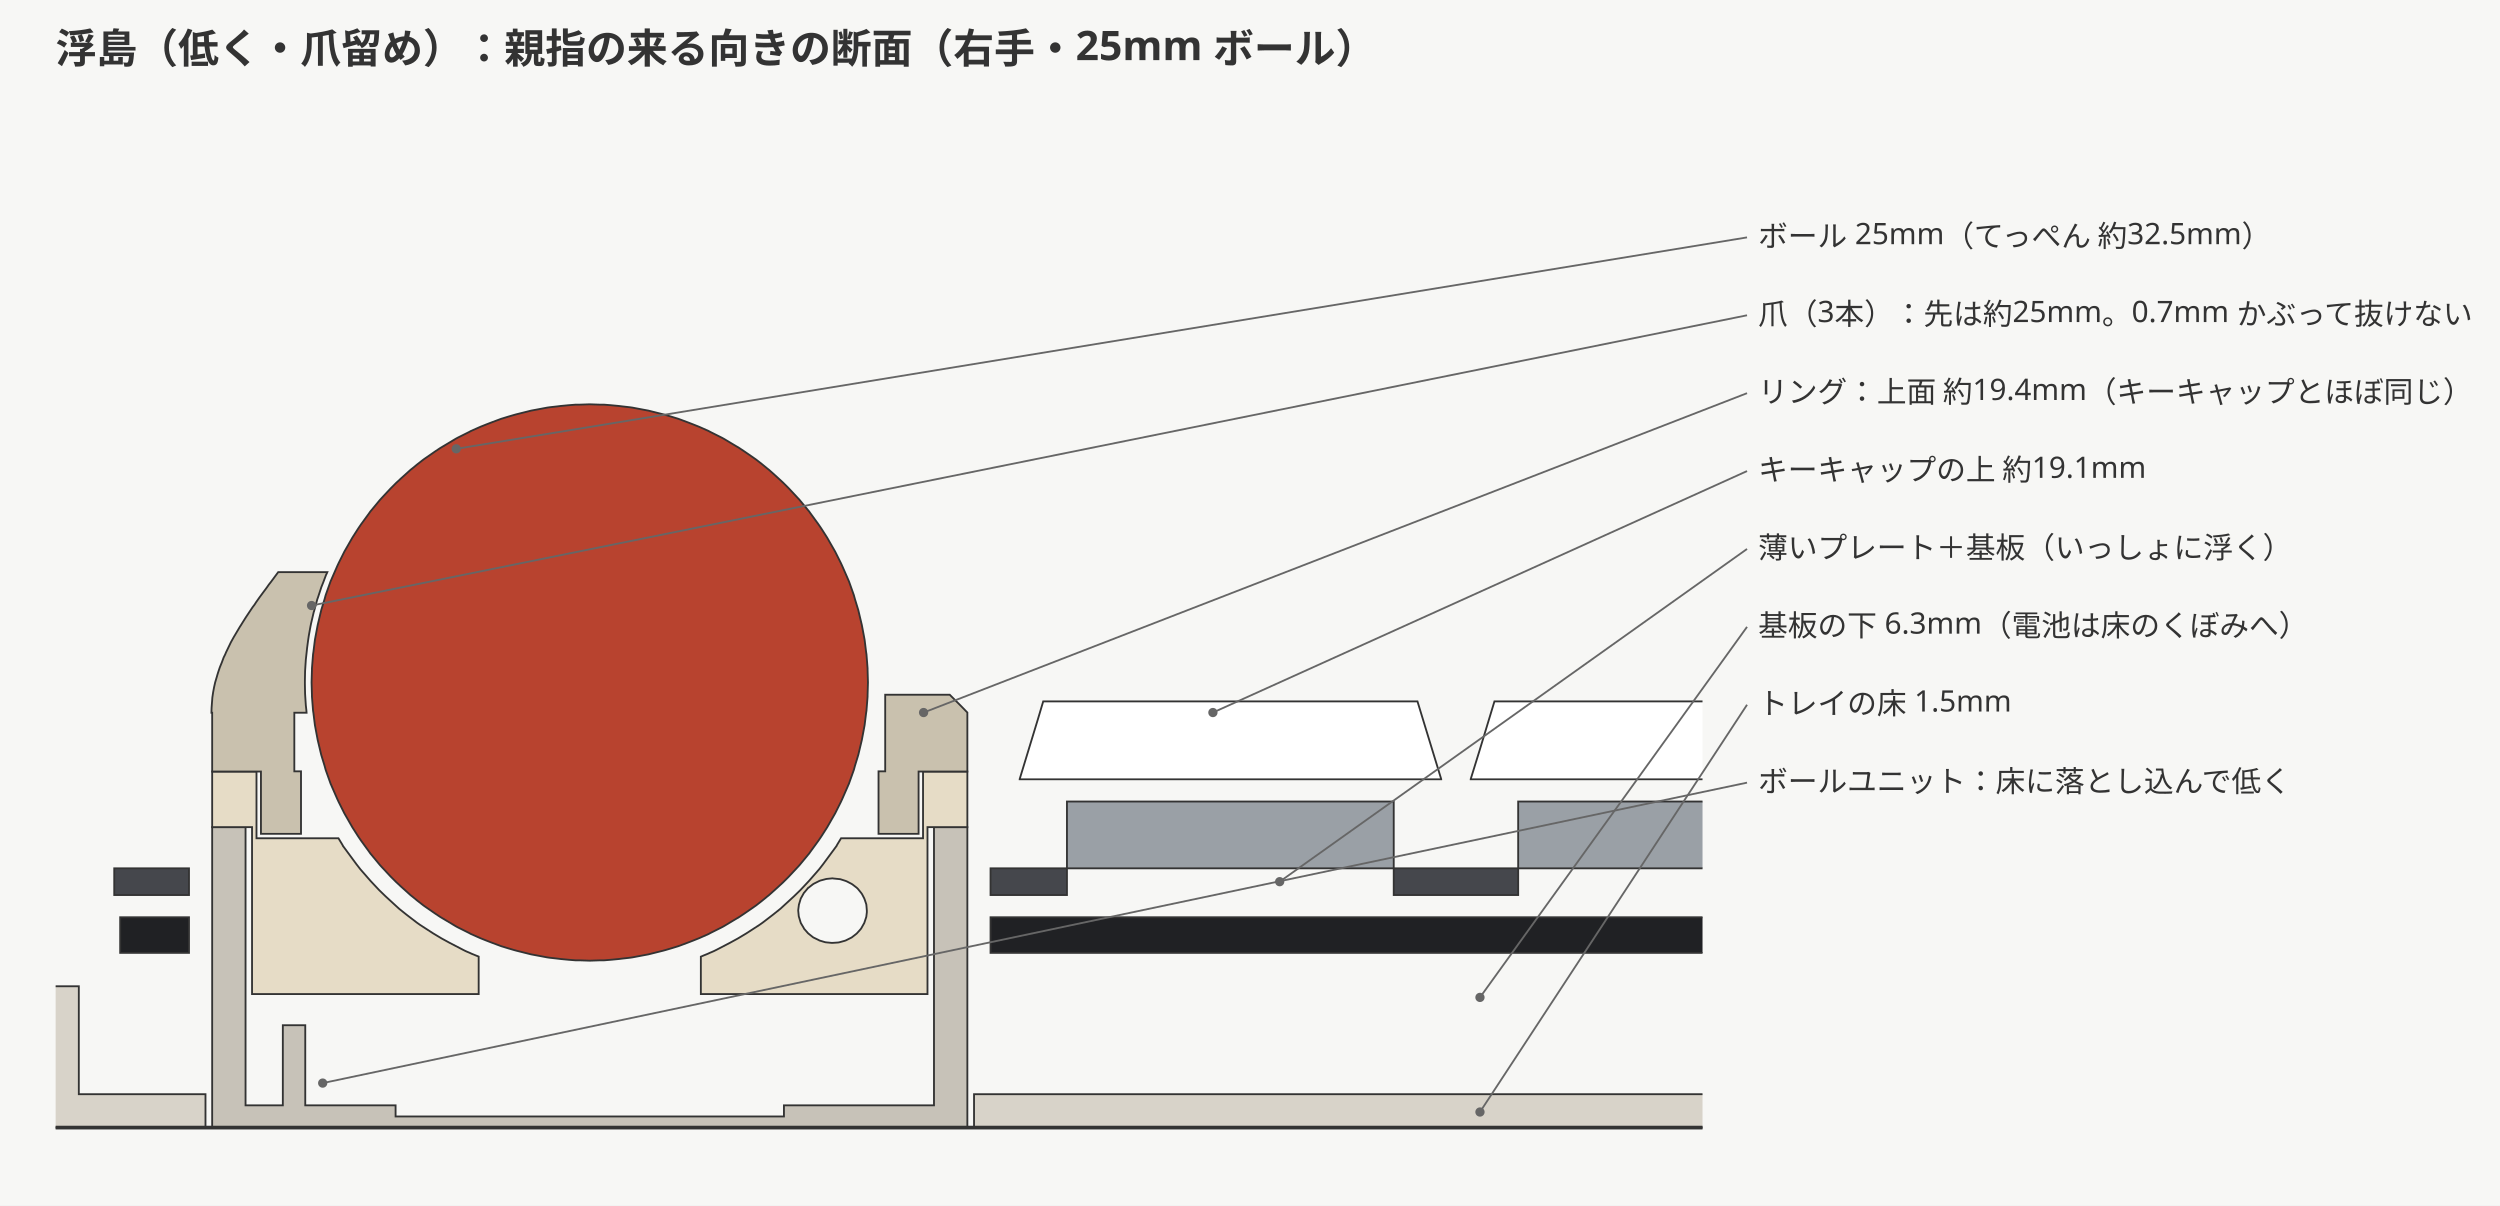
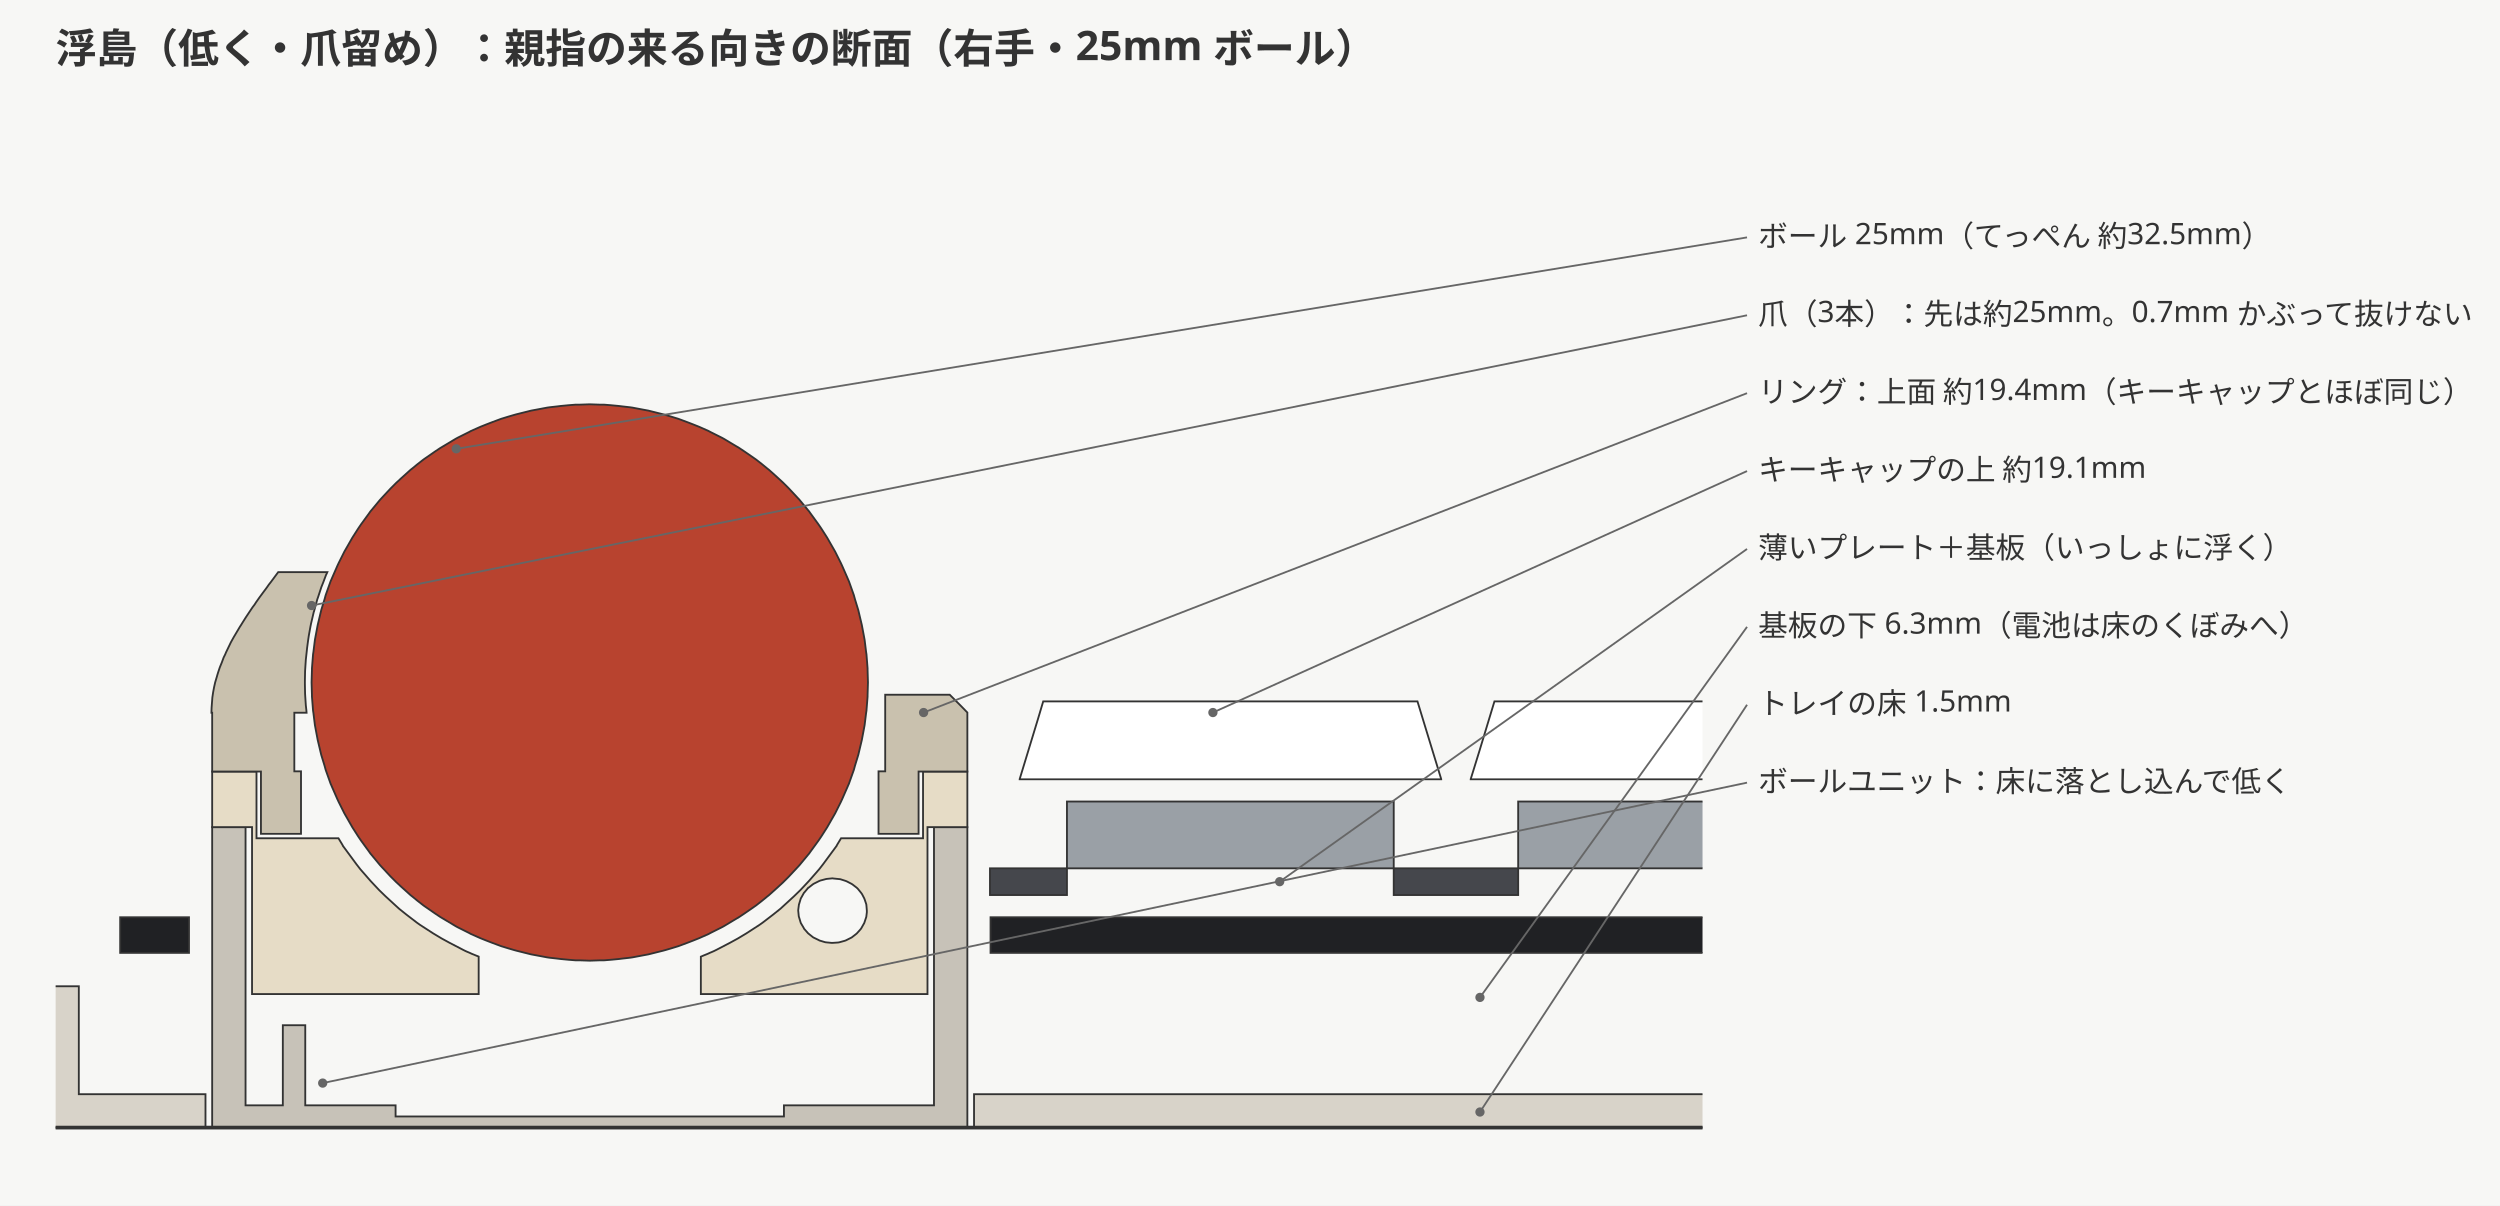
<svg xmlns="http://www.w3.org/2000/svg" width="1348" height="650" viewBox="0 0 1348 650" font-family="IPAPGothic, IPAGothic, sans-serif">
  <rect width="100%" height="100%" fill="#f7f7f5" />
  <text x="30" y="34" font-size="22" font-weight="bold" fill="#333">浮島（低く・爪留め）：親指の来る向きの断面（右手・25mm ボール）</text>
  <clipPath id="waz-20">
    <rect x="30" y="80" width="888" height="540" />
  </clipPath>
  <g clip-path="url(#waz-20)">
    <path d="M110.8,596.0 L110.8,590.0 L102.1,590.0 L93.7,590.0 L89.4,590.0 L88.8,590.0 L42.5,590.0 L42.5,570.7 L42.5,531.8 L9.3,531.8 L-8.6,531.8 L-8.6,580.7 L-8.6,608.0 L79.0,608.0 L81.8,608.0 L88.6,608.0 L99.9,608.0 L110.8,608.0 Z M1213.6,585.8 L1213.6,531.8 L1211.8,531.8 L1211.0,531.8 L1205.9,531.8 L1203.6,531.8 L1195.4,531.8 L1191.5,531.8 L1180.5,531.8 L1175.0,531.8 L1161.5,531.8 L1154.3,531.8 L1138.6,531.8 L1129.7,531.8 L1112.2,531.8 L1101.4,531.8 L1089.5,531.8 L1073.2,531.8 L1073.2,567.5 L1073.2,590.0 L1072.0,590.0 L1071.2,590.0 L1068.0,590.0 L1065.9,590.0 L1060.8,590.0 L1057.3,590.0 L1050.4,590.0 L1045.6,590.0 L1037.0,590.0 L1030.8,590.0 L1020.8,590.0 L1013.2,590.0 L1002.0,590.0 L993.1,590.0 L980.7,590.0 L970.3,590.0 L957.1,590.0 L945.3,590.0 L931.5,590.0 L922.2,590.0 L919.2,590.0 L907.7,590.0 L898.7,590.0 L887.5,590.0 L871.9,590.0 L861.3,590.0 L838.5,590.0 L828.6,590.0 L797.9,590.0 L797.4,590.0 L796.5,590.0 L661.4,590.0 L656.4,590.0 L647.0,590.0 L633.5,590.0 L613.2,590.0 L584.1,590.0 L578.6,590.0 L575.6,590.0 L575.4,590.0 L575.1,590.0 L541.3,590.0 L541.2,590.0 L541.0,590.0 L540.8,590.0 L540.5,590.0 L540.2,590.0 L539.9,590.0 L539.5,590.0 L539.2,590.0 L525.2,590.0 L525.2,596.0 L525.2,608.0 L554.6,608.0 L630.8,608.0 L692.7,608.0 L742.3,608.0 L752.4,608.0 L792.8,608.0 L805.2,608.0 L837.1,608.0 L851.2,608.0 L875.3,608.0 L891.4,608.0 L907.7,608.0 L917.4,608.0 L920.4,608.0 L934.4,608.0 L956.5,608.0 L975.3,608.0 L997.0,608.0 L1013.7,608.0 L1034.8,608.0 L1049.5,608.0 L1069.7,608.0 L1082.4,608.0 L1101.4,608.0 L1112.2,608.0 L1129.7,608.0 L1138.6,608.0 L1154.3,608.0 L1161.5,608.0 L1175.0,608.0 L1180.5,608.0 L1191.5,608.0 L1195.4,608.0 L1203.6,608.0 L1205.9,608.0 L1211.0,608.0 L1211.8,608.0 L1213.6,608.0 Z" fill="#d8d3c9" stroke="#333" stroke-width="1" fill-rule="evenodd" />
    <path d="M101.9,513.1 L101.9,494.6 L95.5,494.6 L90.4,494.6 L86.4,494.6 L83.4,494.6 L64.8,494.6 L64.8,505.5 L64.8,513.8 L83.4,513.8 L86.4,513.8 L90.4,513.8 L95.5,513.8 L101.9,513.8 Z M1011.8,504.3 L1011.8,494.6 L978.7,494.6 L977.1,494.6 L974.5,494.6 L971.0,494.6 L966.5,494.6 L961.0,494.6 L954.5,494.6 L946.8,494.6 L938.0,494.6 L928.0,494.6 L916.7,494.6 L904.1,494.6 L889.9,494.6 L874.2,494.6 L856.6,494.6 L837.2,494.6 L815.8,494.6 L792.0,494.6 L765.7,494.6 L736.6,494.6 L704.4,494.6 L668.8,494.6 L629.2,494.6 L585.1,494.6 L536.0,494.6 L534.1,494.6 L534.1,513.1 L534.1,513.8 L536.0,513.8 L585.1,513.8 L629.2,513.8 L668.8,513.8 L704.4,513.8 L736.6,513.8 L765.7,513.8 L792.0,513.8 L815.8,513.8 L837.2,513.8 L856.6,513.8 L874.2,513.8 L889.9,513.8 L904.1,513.8 L916.7,513.8 L928.0,513.8 L938.0,513.8 L946.8,513.8 L954.5,513.8 L961.0,513.8 L966.5,513.8 L971.0,513.8 L974.5,513.8 L977.1,513.8 L978.7,513.8 L1011.8,513.8 Z" fill="#202124" stroke="#333" stroke-width="1" fill-rule="evenodd" />
-     <path d="M101.9,482.1 L101.9,468.2 L100.4,468.2 L81.9,468.2 L61.6,468.2 L61.6,481.1 L61.6,482.6 L81.9,482.6 L100.4,482.6 L101.9,482.6 Z M575.3,479.2 L575.3,468.2 L540.3,468.2 L534.4,468.2 L534.1,468.2 L534.1,482.1 L534.1,482.6 L534.4,482.6 L540.3,482.6 L575.3,482.6 Z M818.6,472.0 L818.6,468.2 L798.1,468.2 L751.5,468.2 L751.5,476.8 L751.5,482.6 L798.1,482.6 L818.6,482.6 Z M1020.6,475.0 L1020.6,468.2 L969.4,468.2 L958.0,468.2 L946.0,468.2 L946.0,472.2 L946.0,482.6 L958.0,482.6 L969.4,482.6 L1020.6,482.6 Z" fill="#45474c" stroke="#333" stroke-width="1" fill-rule="evenodd" />
+     <path d="M575.3,479.2 L575.3,468.2 L540.1,468.2 L533.8,468.2 L533.8,474.5 L533.8,482.6 L540.1,482.6 L575.3,482.6 Z M818.6,472.0 L818.6,468.2 L798.1,468.2 L751.5,468.2 L751.5,476.8 L751.5,482.6 L798.1,482.6 L818.6,482.6 Z M1020.6,475.6 L1020.6,468.2 L978.3,468.2 L971.3,468.2 L967.9,468.2 L956.6,468.2 L950.9,468.2 L946.0,468.2 L946.0,472.2 L946.0,482.6 L950.9,482.6 L956.6,482.6 L967.9,482.6 L971.3,482.6 L978.3,482.6 L1020.6,482.6 Z" fill="#45474c" stroke="#333" stroke-width="1" fill-rule="evenodd" />
    <path d="M751.5,446.7 L751.5,432.2 L640.3,432.2 L575.3,432.2 L575.3,440.6 L575.3,468.2 L640.3,468.2 L751.5,468.2 Z M946.0,458.2 L946.0,432.2 L818.6,432.2 L818.6,458.7 L818.6,468.2 L946.0,468.2 Z" fill="#9aa0a6" stroke="#333" stroke-width="1" fill-rule="evenodd" />
    <path d="M777.1,420.2 L777.1,420.1 L768.6,392.3 L764.3,378.2 L645.2,378.2 L562.5,378.2 L559.7,387.6 L549.8,420.1 L549.8,420.2 L549.8,420.2 L640.3,420.2 L777.1,420.2 Z M1016.2,420.2 L1016.2,420.1 L969.9,385.6 L960.1,378.2 L805.8,378.2 L797.8,404.6 L793.0,420.1 L793.0,420.1 L793.0,420.2 L1016.2,420.2 Z" fill="#ffffff" stroke="#333" stroke-width="1" fill-rule="evenodd" />
    <path d="M521.6,605.9 L521.6,500.6 L521.6,479.6 L521.6,446.0 L519.2,446.0 L518.6,446.0 L518.2,446.0 L517.8,446.0 L515.2,446.0 L508.2,446.0 L503.6,446.0 L503.6,488.9 L503.6,513.1 L503.6,596.0 L502.0,596.0 L501.0,596.0 L500.9,596.0 L491.8,596.0 L490.7,596.0 L490.4,596.0 L489.9,596.0 L489.3,596.0 L479.7,596.0 L478.7,596.0 L477.7,596.0 L476.4,596.0 L475.1,596.0 L473.7,596.0 L463.9,596.0 L462.1,596.0 L460.4,596.0 L458.6,596.0 L456.9,596.0 L447.2,596.0 L445.4,596.0 L443.7,596.0 L442.1,596.0 L440.7,596.0 L439.6,596.0 L438.7,596.0 L429.8,596.0 L429.2,596.0 L428.7,596.0 L428.5,596.0 L422.7,596.0 L422.7,599.9 L422.7,602.0 L318.0,602.0 L213.3,602.0 L213.3,598.1 L213.3,596.0 L208.3,596.0 L198.2,596.0 L195.2,596.0 L194.4,596.0 L193.2,596.0 L191.5,596.0 L189.3,596.0 L186.7,596.0 L183.7,596.0 L180.3,596.0 L179.6,596.0 L176.2,596.0 L172.5,596.0 L168.6,596.0 L164.7,596.0 L164.7,596.0 L164.6,596.0 L164.6,595.0 L164.6,552.8 L160.8,552.8 L160.8,552.8 L157.0,552.8 L157.0,552.8 L153.4,552.8 L153.3,552.8 L152.5,552.8 L152.5,584.8 L152.5,596.0 L150.0,596.0 L147.0,596.0 L146.8,596.0 L144.1,596.0 L141.8,596.0 L140.0,596.0 L135.1,596.0 L134.5,596.0 L132.4,596.0 L132.4,496.0 L132.4,446.0 L127.8,446.0 L120.8,446.0 L118.2,446.0 L117.8,446.0 L117.4,446.0 L116.8,446.0 L114.4,446.0 L114.4,500.0 L114.4,608.0 L116.8,608.0 L117.4,608.0 L127.4,608.0 L130.0,608.0 L141.3,608.0 L145.8,608.0 L148.0,608.0 L148.2,608.0 L148.7,608.0 L149.5,608.0 L150.6,608.0 L152.1,608.0 L153.8,608.0 L155.7,608.0 L157.8,608.0 L160.1,608.0 L162.5,608.0 L165.0,608.0 L166.0,608.0 L168.5,608.0 L171.0,608.0 L173.4,608.0 L175.7,608.0 L177.8,608.0 L179.7,608.0 L181.3,608.0 L182.7,608.0 L183.8,608.0 L186.3,608.0 L187.4,608.0 L188.1,608.0 L188.5,608.0 L188.6,608.0 L199.9,608.0 L209.5,608.0 L224.0,608.0 L234.9,608.0 L249.7,608.0 L261.8,608.0 L276.5,608.0 L289.7,608.0 L304.1,608.0 L306.8,608.0 L306.8,608.0 L307.1,608.0 L307.5,608.0 L308.0,608.0 L308.8,608.0 L309.8,608.0 L310.9,608.0 L312.1,608.0 L313.5,608.0 L314.9,608.0 L316.4,608.0 L318.0,608.0 L329.4,608.0 L331.0,608.0 L332.5,608.0 L334.0,608.0 L335.5,608.0 L336.8,608.0 L338.1,608.0 L339.1,608.0 L340.0,608.0 L340.8,608.0 L341.3,608.0 L341.6,608.0 L341.8,608.0 L346.3,608.0 L359.5,608.0 L374.2,608.0 L386.3,608.0 L401.1,608.0 L412.0,608.0 L426.5,608.0 L436.1,608.0 L437.3,608.0 L437.3,608.0 L437.5,608.0 L437.8,608.0 L438.4,608.0 L439.1,608.0 L440.0,608.0 L450.6,608.0 L451.5,608.0 L452.6,608.0 L453.7,608.0 L454.9,608.0 L456.2,608.0 L457.5,608.0 L458.9,608.0 L469.6,608.0 L470.8,608.0 L472.0,608.0 L473.1,608.0 L474.1,608.0 L475.1,608.0 L475.9,608.0 L476.6,608.0 L477.1,608.0 L477.5,608.0 L477.8,608.0 L489.2,608.0 L489.4,608.0 L489.4,608.0 L490.2,608.0 L494.7,608.0 L506.0,608.0 L508.6,608.0 L518.6,608.0 L519.2,608.0 L521.6,608.0 Z" fill="#c7c2b8" stroke="#333" stroke-width="1" fill-rule="evenodd" />
    <path d="M258.1,519.8 L258.1,515.8 L254.4,514.3 L253.1,513.7 L251.9,513.2 L251.0,512.8 L249.8,512.2 L242.3,508.3 L238.1,506.0 L233.6,503.3 L226.5,498.7 L224.8,497.5 L219.2,493.2 L216.2,490.8 L215.2,490.0 L207.9,483.3 L204.4,479.9 L199.8,475.0 L194.3,468.7 L192.2,466.0 L185.2,456.5 L185.0,456.3 L185.0,456.2 L184.5,455.3 L182.5,452.0 L182.1,452.0 L179.6,452.0 L178.9,452.0 L177.3,452.0 L177.3,452.0 L177.2,452.0 L172.3,452.0 L170.9,452.0 L170.6,452.0 L166.0,452.0 L162.1,452.0 L152.1,452.0 L149.8,452.0 L141.0,452.0 L140.5,452.0 L138.3,452.0 L138.3,428.0 L138.3,416.0 L132.1,416.0 L129.1,416.0 L127.4,416.0 L117.4,416.0 L116.8,416.0 L114.4,416.0 L114.4,426.0 L114.4,446.0 L116.8,446.0 L117.4,446.0 L127.4,446.0 L127.9,446.0 L130.3,446.0 L135.9,446.0 L135.9,476.0 L135.9,536.0 L138.1,536.0 L138.7,536.0 L147.6,536.0 L149.9,536.0 L160.0,536.0 L164.0,536.0 L175.2,536.0 L180.7,536.0 L192.7,536.0 L199.8,536.0 L212.4,536.0 L220.9,536.0 L225.4,536.0 L225.5,536.0 L225.9,536.0 L226.5,536.0 L227.4,536.0 L228.4,536.0 L229.6,536.0 L231.0,536.0 L232.6,536.0 L232.7,536.0 L232.7,536.0 L232.8,536.0 L232.9,536.0 L233.0,536.0 L233.1,536.0 L233.3,536.0 L233.5,536.0 L233.7,536.0 L234.0,536.0 L235.5,536.0 L235.8,536.0 L237.4,536.0 L237.7,536.0 L239.4,536.0 L239.7,536.0 L241.4,536.0 L241.7,536.0 L243.4,536.0 L243.7,536.0 L245.3,536.0 L245.7,536.0 L247.2,536.0 L247.6,536.0 L249.0,536.0 L249.3,536.0 L250.7,536.0 L251.9,536.0 L252.9,536.0 L253.8,536.0 L254.4,536.0 L254.8,536.0 L254.9,536.0 L255.0,536.0 L255.1,536.0 L255.2,536.0 L256.4,536.0 L256.7,536.0 L258.1,536.0 Z M500.1,476.0 L500.1,446.0 L505.7,446.0 L508.1,446.0 L513.2,446.0 L519.2,446.0 L519.2,446.0 L519.2,446.0 L521.6,446.0 L521.6,426.0 L521.6,416.0 L519.2,416.0 L518.6,416.0 L508.6,416.0 L507.3,416.0 L506.9,416.0 L503.9,416.0 L497.7,416.0 L497.7,428.0 L497.7,452.0 L495.5,452.0 L495.0,452.0 L486.2,452.0 L483.9,452.0 L482.5,452.0 L482.0,452.0 L475.6,452.0 L463.7,452.0 L458.8,452.0 L458.7,452.0 L458.7,452.0 L457.1,452.0 L456.4,452.0 L453.9,452.0 L453.5,452.0 L451.5,455.3 L451.0,456.2 L451.0,456.3 L450.8,456.5 L443.8,466.0 L441.7,468.7 L436.2,475.0 L431.6,479.9 L428.1,483.3 L420.8,490.0 L419.8,490.8 L416.8,493.2 L411.2,497.5 L409.5,498.7 L402.4,503.3 L397.9,506.0 L393.7,508.3 L386.2,512.2 L385.0,512.8 L384.1,513.2 L382.9,513.7 L381.6,514.3 L377.9,515.8 L377.9,519.8 L377.9,522.5 L377.9,536.0 L379.3,536.0 L379.6,536.0 L381.0,536.0 L381.3,536.0 L381.6,536.0 L381.6,536.0 L381.8,536.0 L382.1,536.0 L382.5,536.0 L383.1,536.0 L383.8,536.0 L384.6,536.0 L385.3,536.0 L386.2,536.0 L387.0,536.0 L387.9,536.0 L388.8,536.0 L389.8,536.0 L390.7,536.0 L391.8,536.0 L392.6,536.0 L393.7,536.0 L394.6,536.0 L395.8,536.0 L396.6,536.0 L397.7,536.0 L398.6,536.0 L399.4,536.0 L400.1,536.0 L400.8,536.0 L401.4,536.0 L401.9,536.0 L403.0,536.0 L404.1,536.0 L405.1,536.0 L406.0,536.0 L406.8,536.0 L407.4,536.0 L407.9,536.0 L408.4,536.0 L408.8,536.0 L409.2,536.0 L409.4,536.0 L409.7,536.0 L409.8,536.0 L409.9,536.0 L411.1,536.0 L411.2,536.0 L415.1,536.0 L423.6,536.0 L436.2,536.0 L443.3,536.0 L455.3,536.0 L460.8,536.0 L472.0,536.0 L476.0,536.0 L486.1,536.0 L488.4,536.0 L497.3,536.0 L497.9,536.0 L500.1,536.0 Z M448.4,508.4 L445.3,508.1 L444.8,508.0 L441.8,507.1 L441.5,506.9 L438.6,505.5 L438.3,505.3 L435.8,503.3 L435.6,503.1 L433.5,500.7 L433.4,500.4 L431.8,497.7 L431.7,497.4 L430.8,494.4 L430.7,494.1 L430.4,491.0 L430.4,490.7 L430.8,487.6 L430.9,487.4 L431.8,484.4 L432.0,484.1 L433.5,481.4 L433.8,481.1 L435.8,478.7 L435.9,478.7 L438.2,476.9 L438.5,476.7 L438.6,476.6 L439.0,476.4 L441.8,475.0 L442.3,474.8 L445.3,474.0 L445.8,473.9 L448.9,473.6 L449.5,473.7 L452.5,474.0 L453.2,474.1 L456.0,475.0 L456.7,475.3 L459.2,476.6 L459.8,477.0 L462.0,478.7 L462.6,479.3 L464.3,481.4 L464.8,482.1 L466.0,484.4 L466.3,485.2 L467.1,487.6 L467.2,488.5 L467.4,491.0 L467.4,491.9 L467.1,494.4 L466.8,495.3 L466.0,497.7 L465.6,498.4 L464.3,500.7 L463.8,501.3 L462.0,503.3 L461.4,503.8 L459.2,505.5 L458.6,505.8 L456.0,507.1 L455.4,507.3 L452.5,508.1 L451.9,508.2 L448.9,508.4 Z" fill="#e6dcc6" stroke="#333" stroke-width="1" fill-rule="evenodd" />
    <path d="M162.3,427.1 L162.3,415.9 L159.9,415.9 L158.7,415.9 L158.7,405.4 L158.7,384.3 L163.1,384.3 L164.4,384.3 L165.3,384.3 L165.2,383.0 L164.9,380.3 L164.6,375.7 L164.5,374.1 L164.4,368.8 L164.4,368.0 L164.4,367.2 L164.5,361.9 L164.6,360.3 L164.9,355.7 L165.2,353.0 L165.6,349.3 L166.1,345.5 L166.5,342.8 L167.4,337.8 L167.7,336.3 L169.2,329.9 L169.3,329.7 L169.6,328.6 L171.1,323.1 L171.5,322.0 L173.3,316.5 L174.3,314.0 L175.8,310.0 L176.2,309.2 L176.5,308.5 L173.5,308.5 L172.0,308.5 L151.7,308.5 L150.4,308.5 L150.1,308.5 L150.0,308.5 L150.0,308.5 L148.0,311.2 L146.0,313.9 L144.9,315.3 L144.0,316.6 L143.2,317.7 L142.0,319.3 L142.0,319.3 L140.0,322.0 L138.1,324.7 L137.2,326.1 L136.2,327.4 L135.6,328.3 L134.4,330.1 L133.6,331.3 L132.6,332.8 L132.6,332.8 L130.9,335.5 L130.1,336.8 L129.2,338.2 L127.6,340.9 L126.0,343.6 L124.5,346.3 L123.2,349.0 L121.9,351.7 L121.4,352.9 L120.6,354.5 L120.6,354.5 L119.6,357.2 L118.5,359.9 L117.6,362.6 L117.2,363.9 L116.8,365.3 L116.0,368.0 L116.0,368.0 L115.4,370.7 L114.9,373.4 L114.9,373.4 L114.5,376.1 L114.4,377.5 L114.3,378.8 L114.1,381.5 L114.0,384.2 L114.0,384.3 L114.0,384.3 L114.2,384.3 L114.4,384.3 L114.4,394.5 L114.4,394.8 L114.4,416.0 L116.8,416.0 L117.4,416.0 L127.4,416.0 L129.6,416.0 L130.3,416.0 L133.8,416.0 L137.5,416.0 L140.7,416.0 L140.7,438.4 L140.7,449.6 L142.8,449.6 L143.4,449.6 L152.1,449.6 L153.5,449.6 L153.9,449.6 L156.6,449.6 L162.3,449.6 Z M495.3,438.4 L495.3,416.0 L498.5,416.0 L502.2,416.0 L505.7,416.0 L506.4,416.0 L508.6,416.0 L518.6,416.0 L519.2,416.0 L521.6,416.0 L521.6,394.8 L521.6,384.2 L518.4,380.9 L512.1,374.6 L509.2,374.6 L509.0,374.6 L498.6,374.6 L493.7,374.6 L491.9,374.6 L486.5,374.6 L477.3,374.6 L477.3,402.1 L477.3,415.9 L476.1,415.9 L473.7,415.9 L473.7,427.1 L473.7,449.6 L479.4,449.6 L482.1,449.6 L482.5,449.6 L483.9,449.6 L492.6,449.6 L493.2,449.6 L495.3,449.6 Z" fill="#c9c1ae" stroke="#333" stroke-width="1" fill-rule="evenodd" />
    <path d="M323.7,517.8 L325.8,517.8 L329.5,517.5 L333.7,517.1 L335.3,516.9 L339.7,516.4 L341.1,516.2 L341.6,516.1 L346.9,515.1 L349.6,514.6 L352.8,513.8 L357.6,512.6 L358.7,512.3 L362.1,511.3 L364.7,510.5 L365.7,510.2 L370.8,508.3 L373.9,507.1 L376.9,505.9 L382.1,503.6 L383.0,503.1 L385.8,501.7 L389.2,500.0 L390.3,499.4 L395.3,496.4 L398.5,494.5 L401.5,492.5 L406.7,488.9 L407.7,488.2 L410.9,485.7 L413.7,483.4 L414.6,482.7 L419.6,478.2 L422.3,475.7 L425.4,472.6 L429.6,468.1 L431.0,466.6 L435.8,460.8 L436.4,460.1 L436.5,459.9 L441.3,453.3 L442.8,451.1 L446.0,446.1 L448.4,441.9 L450.3,438.6 L453.4,432.4 L454.1,430.9 L456.9,424.5 L457.5,423.1 L457.7,422.7 L460.4,415.1 L461.0,412.9 L462.8,407.0 L463.7,403.2 L464.7,399.0 L465.7,393.7 L466.2,391.0 L467.0,384.5 L467.2,383.2 L467.8,375.6 L467.8,375.5 L467.8,374.7 L468.0,368.0 L467.8,361.3 L467.8,360.5 L467.8,360.4 L467.2,352.8 L467.0,351.5 L466.2,345.0 L465.7,342.3 L464.7,337.0 L463.7,332.8 L462.8,329.0 L461.0,323.1 L460.4,320.9 L457.7,313.3 L457.5,312.9 L456.9,311.5 L454.1,305.1 L453.4,303.6 L450.3,297.4 L448.4,294.1 L446.0,289.9 L442.8,284.9 L441.3,282.7 L436.5,276.1 L436.4,275.9 L435.8,275.2 L431.0,269.4 L429.6,267.9 L425.4,263.4 L422.3,260.3 L419.6,257.8 L414.6,253.3 L413.7,252.6 L410.9,250.3 L407.7,247.8 L406.7,247.1 L401.5,243.5 L398.5,241.5 L395.3,239.6 L390.3,236.6 L389.2,236.0 L385.8,234.3 L383.0,232.9 L382.1,232.4 L376.9,230.1 L373.9,228.9 L370.8,227.7 L365.7,225.8 L364.7,225.5 L362.1,224.7 L358.7,223.7 L357.6,223.4 L352.8,222.2 L349.6,221.4 L346.9,220.9 L341.6,219.9 L341.1,219.8 L339.7,219.6 L335.3,219.1 L333.7,218.9 L329.5,218.5 L325.8,218.2 L323.7,218.2 L318.0,218.0 L312.3,218.2 L310.2,218.2 L306.5,218.5 L302.3,218.9 L300.7,219.1 L296.3,219.6 L294.9,219.8 L294.4,219.9 L289.1,220.9 L286.4,221.4 L283.2,222.2 L278.4,223.4 L277.3,223.7 L273.9,224.7 L271.3,225.5 L270.3,225.8 L265.2,227.7 L262.1,228.9 L259.1,230.1 L253.9,232.4 L253.0,232.9 L250.2,234.3 L246.8,236.0 L245.7,236.6 L240.7,239.6 L237.5,241.5 L234.5,243.5 L229.3,247.1 L228.3,247.8 L225.1,250.3 L222.3,252.6 L221.4,253.3 L216.4,257.8 L213.7,260.3 L210.6,263.4 L206.4,267.9 L205.0,269.4 L200.2,275.2 L199.6,275.9 L199.5,276.1 L194.7,282.7 L193.2,284.9 L190.0,289.9 L187.6,294.1 L185.7,297.4 L182.6,303.6 L181.9,305.1 L179.1,311.5 L178.5,312.9 L178.3,313.3 L175.6,320.9 L175.0,323.1 L173.2,329.0 L172.3,332.8 L171.3,337.0 L170.3,342.3 L169.8,345.0 L169.0,351.5 L168.8,352.8 L168.2,360.4 L168.2,360.5 L168.2,361.3 L168.0,368.0 L168.2,374.7 L168.2,375.5 L168.2,375.6 L168.8,383.2 L169.0,384.5 L169.8,391.0 L170.3,393.7 L171.3,399.0 L172.3,403.2 L173.2,407.0 L175.0,412.9 L175.6,415.1 L178.3,422.7 L178.5,423.1 L179.1,424.5 L181.9,430.9 L182.6,432.4 L185.7,438.6 L187.6,441.9 L190.0,446.1 L193.2,451.1 L194.7,453.3 L199.5,459.9 L199.6,460.1 L200.2,460.8 L205.0,466.6 L206.4,468.1 L210.6,472.6 L213.7,475.7 L216.4,478.2 L221.4,482.7 L222.3,483.4 L225.1,485.7 L228.3,488.2 L229.3,488.9 L234.5,492.5 L237.5,494.5 L240.7,496.4 L245.7,499.4 L246.8,500.0 L250.2,501.7 L253.0,503.1 L253.9,503.6 L259.1,505.9 L262.1,507.1 L265.2,508.3 L270.3,510.2 L271.3,510.5 L273.9,511.3 L277.3,512.3 L278.4,512.6 L283.2,513.8 L286.4,514.6 L289.1,515.1 L294.4,516.1 L294.9,516.2 L296.3,516.4 L300.7,516.9 L302.3,517.1 L306.5,517.5 L310.2,517.8 L312.3,517.8 L318.0,518.0 Z" fill="#b8432f" stroke="#333" stroke-width="1" fill-rule="evenodd" />
  </g>
  <line x1="30" y1="608.0" x2="918.0" y2="608.0" stroke="#333" stroke-width="2" />
  <line x1="246.0" y1="242.0" x2="942.0" y2="128.0" stroke="#666" stroke-width="1" />
  <circle cx="246.0" cy="242.0" r="2.5" fill="#666" />
  <text x="948.0" y="133.0" font-size="16" fill="#333">ボール 25mm（てっぺん 約32.5mm）</text>
  <line x1="168.0" y1="326.5" x2="942.0" y2="170.0" stroke="#666" stroke-width="1" />
  <circle cx="168.0" cy="326.5" r="2.5" fill="#666" />
  <text x="948.0" y="175.0" font-size="16" fill="#333">爪（3本）：先は約25mm。0.7mm かぶって抜けない</text>
  <line x1="498.0" y1="384.2" x2="942.0" y2="212.0" stroke="#666" stroke-width="1" />
  <circle cx="498.0" cy="384.2" r="2.5" fill="#666" />
  <text x="948.0" y="217.0" font-size="16" fill="#333">リング：上面 約19.4mm（キーキャップとほぼ同じ）</text>
  <line x1="654.0" y1="384.2" x2="942.0" y2="254.0" stroke="#666" stroke-width="1" />
  <circle cx="654.0" cy="384.2" r="2.5" fill="#666" />
  <text x="948.0" y="259.0" font-size="16" fill="#333">キーキャップの上 約19.1mm</text>
  <line x1="690.0" y1="475.4" x2="942.0" y2="296.0" stroke="#666" stroke-width="1" />
  <circle cx="690.0" cy="475.4" r="2.5" fill="#666" />
  <text x="948.0" y="301.0" font-size="16" fill="#333">薄いプレート＋基板（いっしょに浮く）</text>
  <line x1="798.0" y1="537.8" x2="942.0" y2="338.0" stroke="#666" stroke-width="1" />
  <circle cx="798.0" cy="537.8" r="2.5" fill="#666" />
  <text x="948.0" y="343.0" font-size="16" fill="#333">基板の下 6.3mm（電池は床のくぼみへ）</text>
  <line x1="798.0" y1="599.6" x2="942.0" y2="380.0" stroke="#666" stroke-width="1" />
  <circle cx="798.0" cy="599.6" r="2.5" fill="#666" />
  <text x="948.0" y="385.0" font-size="16" fill="#333">トレイの床 1.5mm</text>
  <line x1="174.0" y1="584.0" x2="942.0" y2="422.0" stroke="#666" stroke-width="1" />
  <circle cx="174.0" cy="584.0" r="2.5" fill="#666" />
  <text x="948.0" y="427.0" font-size="16" fill="#333">ボールユニット：床に落とし込んで低く</text>
</svg>
